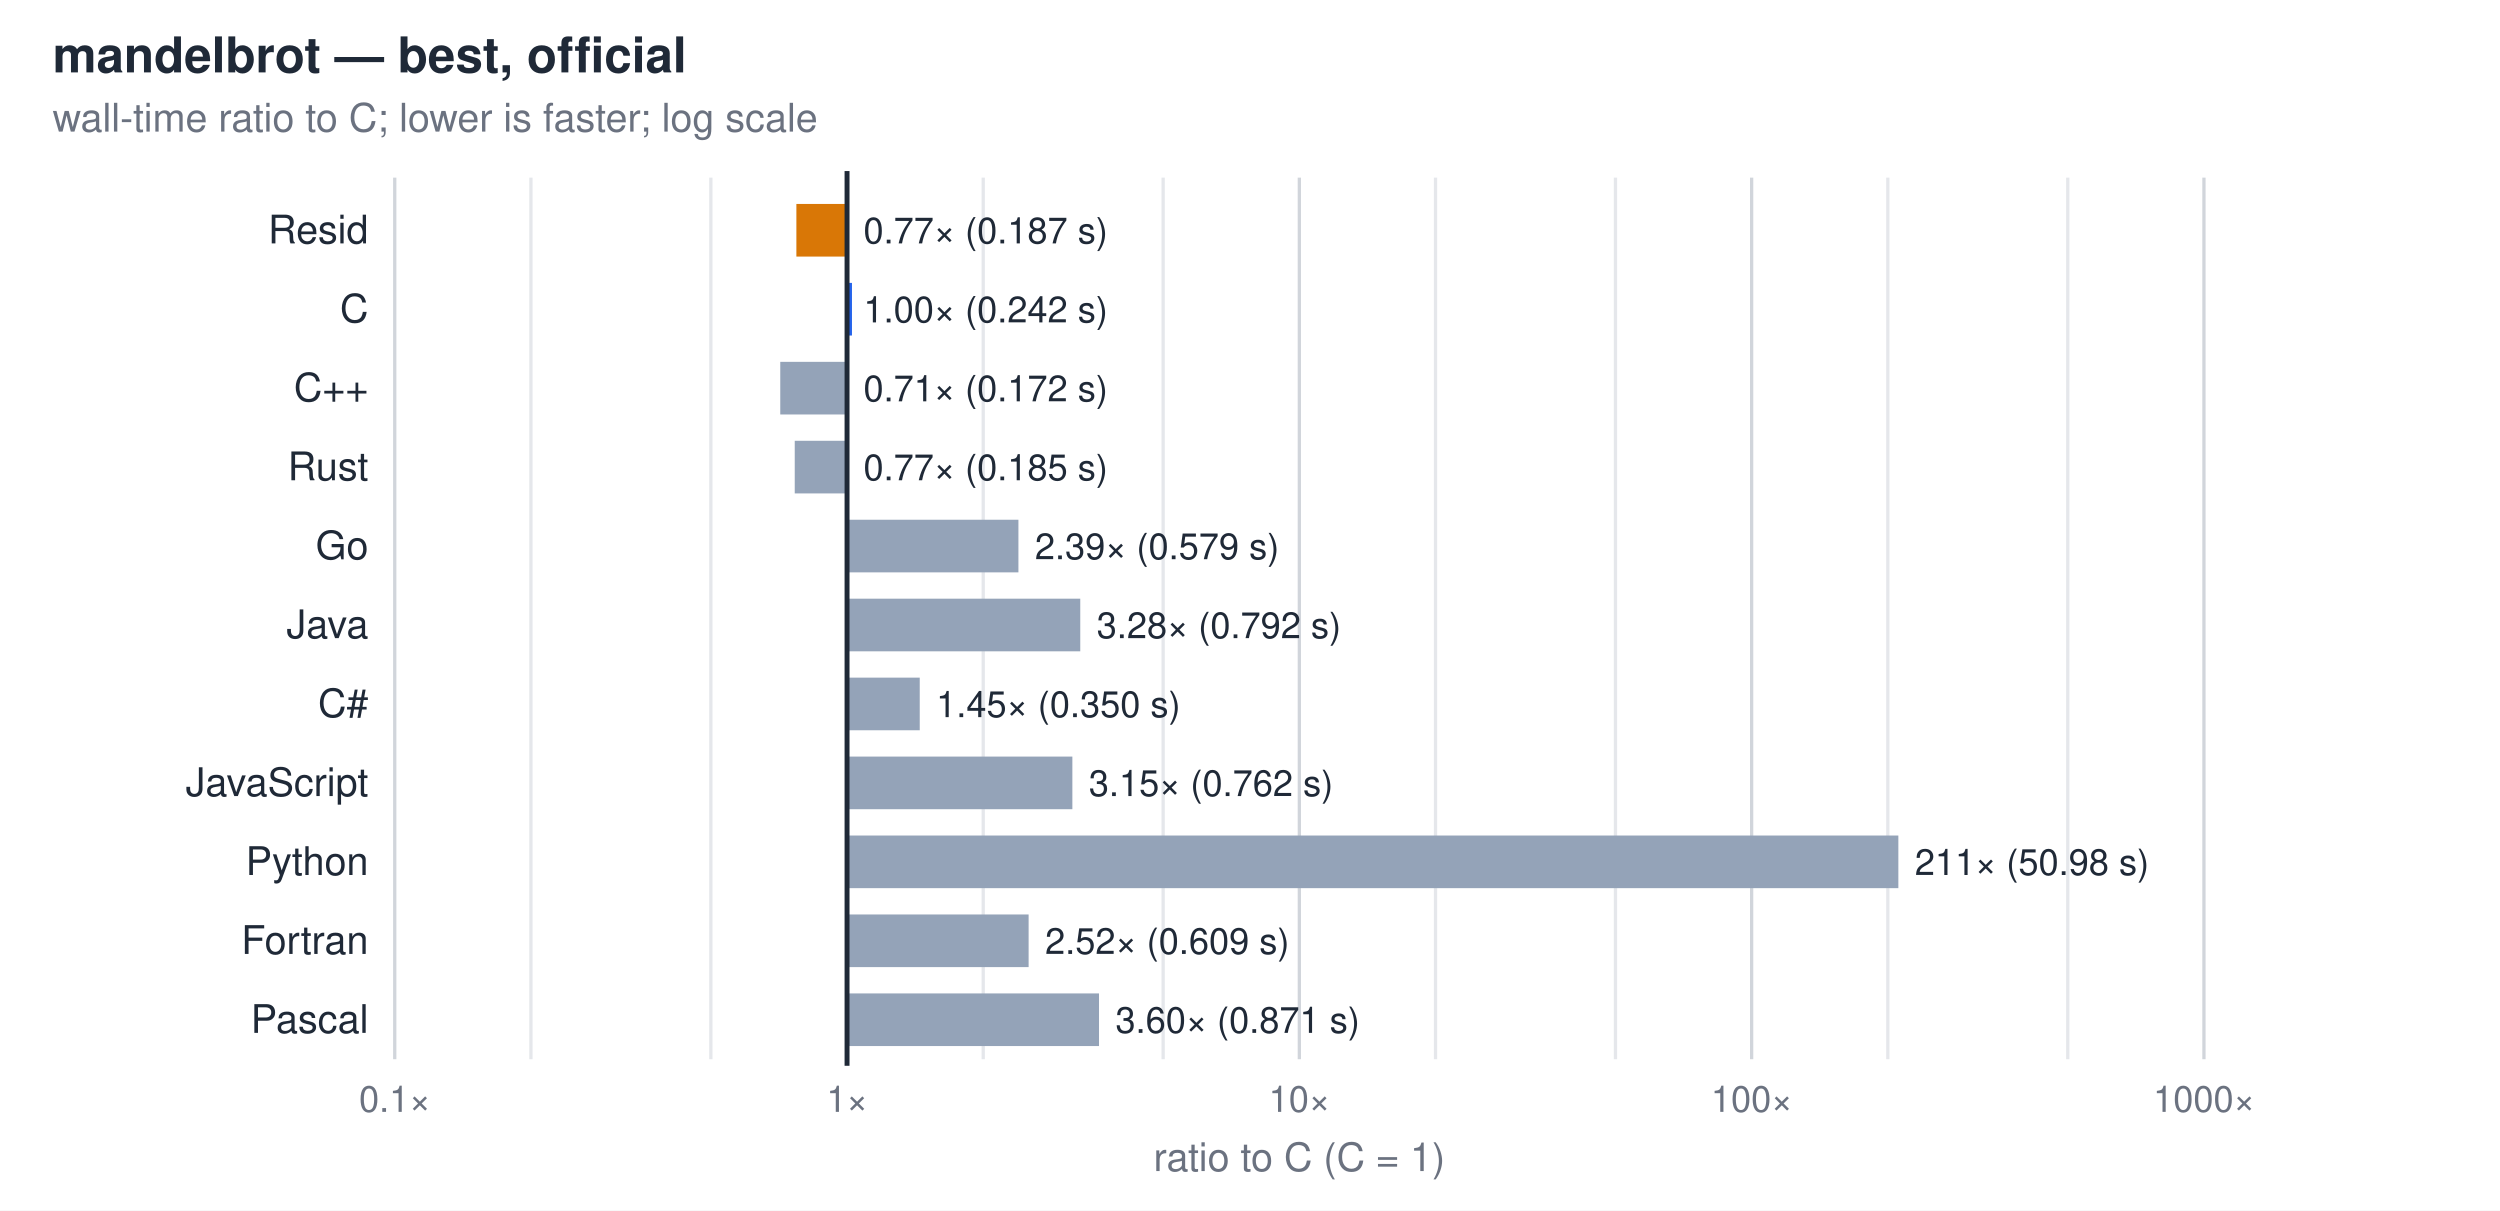
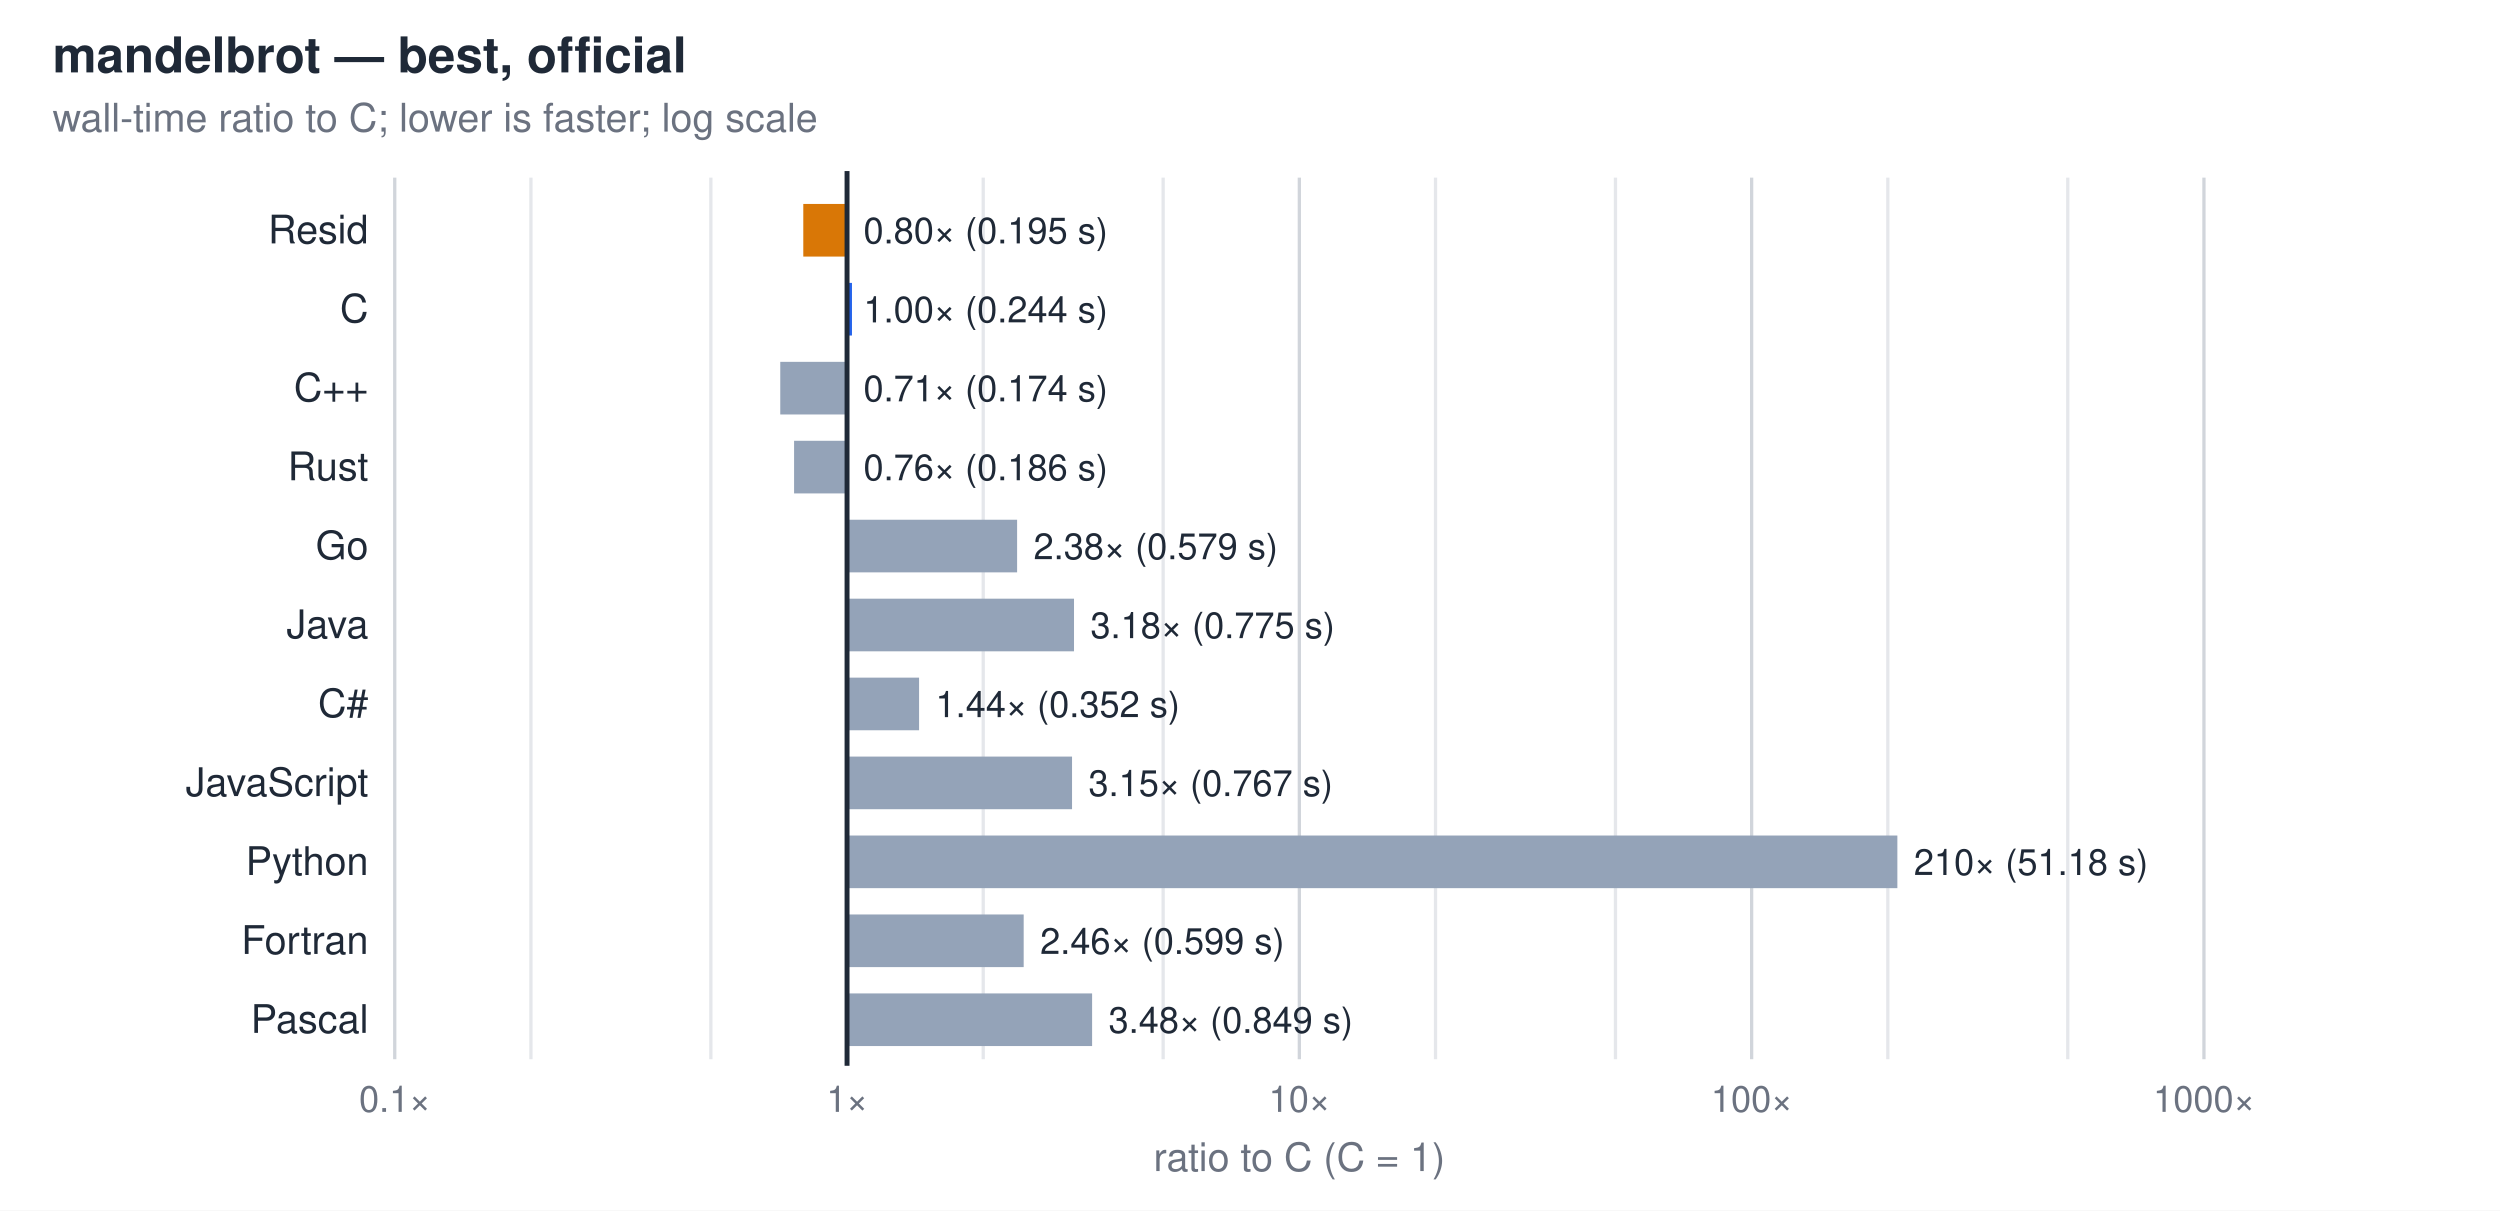
<svg xmlns="http://www.w3.org/2000/svg" width="760" height="368" viewBox="0 0 760 368" font-family="Helvetica, Arial, sans-serif" font-size="12">
  <rect x="0" y="0" width="760" height="368" fill="#ffffff" />
  <text x="16" y="22" font-size="15" font-weight="bold" fill="#1f2937">mandelbrot — best, official</text>
  <text x="16" y="40" fill="#6b7280">wall-time ratio to C; lower is faster; log scale</text>
  <line x1="120.0" y1="54" x2="120.0" y2="322" stroke="#d1d5db" stroke-width="1" />
  <text x="120.0" y="338" text-anchor="middle" fill="#6b7280" font-size="11">0.1×</text>
  <line x1="161.4" y1="54" x2="161.4" y2="322" stroke="#e5e7eb" stroke-width="1" />
  <line x1="216.1" y1="54" x2="216.1" y2="322" stroke="#e5e7eb" stroke-width="1" />
  <line x1="257.5" y1="54" x2="257.5" y2="322" stroke="#d1d5db" stroke-width="1" />
  <text x="257.5" y="338" text-anchor="middle" fill="#6b7280" font-size="11">1×</text>
  <line x1="298.9" y1="54" x2="298.9" y2="322" stroke="#e5e7eb" stroke-width="1" />
  <line x1="353.6" y1="54" x2="353.6" y2="322" stroke="#e5e7eb" stroke-width="1" />
  <line x1="395.0" y1="54" x2="395.0" y2="322" stroke="#d1d5db" stroke-width="1" />
  <text x="395.0" y="338" text-anchor="middle" fill="#6b7280" font-size="11">10×</text>
  <line x1="436.4" y1="54" x2="436.4" y2="322" stroke="#e5e7eb" stroke-width="1" />
  <line x1="491.1" y1="54" x2="491.1" y2="322" stroke="#e5e7eb" stroke-width="1" />
  <line x1="532.5" y1="54" x2="532.5" y2="322" stroke="#d1d5db" stroke-width="1" />
  <text x="532.5" y="338" text-anchor="middle" fill="#6b7280" font-size="11">100×</text>
  <line x1="573.9" y1="54" x2="573.9" y2="322" stroke="#e5e7eb" stroke-width="1" />
  <line x1="628.6" y1="54" x2="628.6" y2="322" stroke="#e5e7eb" stroke-width="1" />
  <line x1="670.0" y1="54" x2="670.0" y2="322" stroke="#d1d5db" stroke-width="1" />
  <text x="670.0" y="338" text-anchor="middle" fill="#6b7280" font-size="11">1000×</text>
  <text x="112" y="74.0" text-anchor="end" fill="#1f2937">Resid</text>
-   <rect x="242.1" y="62" width="15.4" height="16" fill="#d97706" />
-   <text x="262.5" y="74.0" fill="#1f2937" font-size="11">0.77×  (0.187 s)</text>
+   <rect x="244.2" y="62" width="13.3" height="16" fill="#d97706" />
+   <text x="262.5" y="74.0" fill="#1f2937" font-size="11">0.80×  (0.195 s)</text>
  <text x="112" y="98.0" text-anchor="end" fill="#1f2937">C</text>
  <rect x="257.5" y="86" width="1.5" height="16" fill="#2563eb" />
-   <text x="262.5" y="98.0" fill="#1f2937" font-size="11">1.00×  (0.242 s)</text>
+   <text x="262.5" y="98.0" fill="#1f2937" font-size="11">1.00×  (0.244 s)</text>
  <text x="112" y="122.0" text-anchor="end" fill="#1f2937">C++</text>
  <rect x="237.2" y="110" width="20.3" height="16" fill="#94a3b8" />
-   <text x="262.5" y="122.0" fill="#1f2937" font-size="11">0.71×  (0.172 s)</text>
+   <text x="262.5" y="122.0" fill="#1f2937" font-size="11">0.71×  (0.174 s)</text>
  <text x="112" y="146.0" text-anchor="end" fill="#1f2937">Rust</text>
-   <rect x="241.6" y="134" width="15.9" height="16" fill="#94a3b8" />
-   <text x="262.5" y="146.0" fill="#1f2937" font-size="11">0.77×  (0.185 s)</text>
+   <rect x="241.4" y="134" width="16.1" height="16" fill="#94a3b8" />
+   <text x="262.5" y="146.0" fill="#1f2937" font-size="11">0.76×  (0.186 s)</text>
  <text x="112" y="170.0" text-anchor="end" fill="#1f2937">Go</text>
-   <rect x="257.5" y="158" width="52.1" height="16" fill="#94a3b8" />
-   <text x="314.6" y="170.0" fill="#1f2937" font-size="11">2.39×  (0.579 s)</text>
+   <rect x="257.5" y="158" width="51.7" height="16" fill="#94a3b8" />
+   <text x="314.2" y="170.0" fill="#1f2937" font-size="11">2.38×  (0.579 s)</text>
  <text x="112" y="194.0" text-anchor="end" fill="#1f2937">Java</text>
-   <rect x="257.5" y="182" width="70.9" height="16" fill="#94a3b8" />
-   <text x="333.4" y="194.0" fill="#1f2937" font-size="11">3.28×  (0.792 s)</text>
+   <rect x="257.5" y="182" width="69.0" height="16" fill="#94a3b8" />
+   <text x="331.5" y="194.0" fill="#1f2937" font-size="11">3.18×  (0.775 s)</text>
  <text x="112" y="218.0" text-anchor="end" fill="#1f2937">C#</text>
-   <rect x="257.5" y="206" width="22.1" height="16" fill="#94a3b8" />
-   <text x="284.6" y="218.0" fill="#1f2937" font-size="11">1.45×  (0.350 s)</text>
+   <rect x="257.5" y="206" width="21.9" height="16" fill="#94a3b8" />
+   <text x="284.4" y="218.0" fill="#1f2937" font-size="11">1.44×  (0.352 s)</text>
  <text x="112" y="242.0" text-anchor="end" fill="#1f2937">JavaScript</text>
-   <rect x="257.5" y="230" width="68.5" height="16" fill="#94a3b8" />
-   <text x="331.0" y="242.0" fill="#1f2937" font-size="11">3.15×  (0.762 s)</text>
+   <rect x="257.5" y="230" width="68.4" height="16" fill="#94a3b8" />
+   <text x="330.9" y="242.0" fill="#1f2937" font-size="11">3.15×  (0.767 s)</text>
  <text x="112" y="266.0" text-anchor="end" fill="#1f2937">Python</text>
-   <rect x="257.5" y="254" width="319.6" height="16" fill="#94a3b8" />
-   <text x="582.1" y="266.0" fill="#1f2937" font-size="11">211×  (50.98 s)</text>
+   <rect x="257.5" y="254" width="319.3" height="16" fill="#94a3b8" />
+   <text x="581.8" y="266.0" fill="#1f2937" font-size="11">210×  (51.18 s)</text>
  <text x="112" y="290.0" text-anchor="end" fill="#1f2937">Fortran</text>
-   <rect x="257.5" y="278" width="55.2" height="16" fill="#94a3b8" />
-   <text x="317.7" y="290.0" fill="#1f2937" font-size="11">2.52×  (0.609 s)</text>
+   <rect x="257.5" y="278" width="53.7" height="16" fill="#94a3b8" />
+   <text x="316.2" y="290.0" fill="#1f2937" font-size="11">2.46×  (0.599 s)</text>
  <text x="112" y="314.0" text-anchor="end" fill="#1f2937">Pascal</text>
-   <rect x="257.5" y="302" width="76.6" height="16" fill="#94a3b8" />
-   <text x="339.1" y="314.0" fill="#1f2937" font-size="11">3.60×  (0.871 s)</text>
+   <rect x="257.5" y="302" width="74.5" height="16" fill="#94a3b8" />
+   <text x="337.0" y="314.0" fill="#1f2937" font-size="11">3.48×  (0.849 s)</text>
  <line x1="257.5" y1="52" x2="257.5" y2="324" stroke="#1f2937" stroke-width="1.5" />
  <text x="395.0" y="356" text-anchor="middle" fill="#6b7280">ratio to C (C = 1)</text>
</svg>
